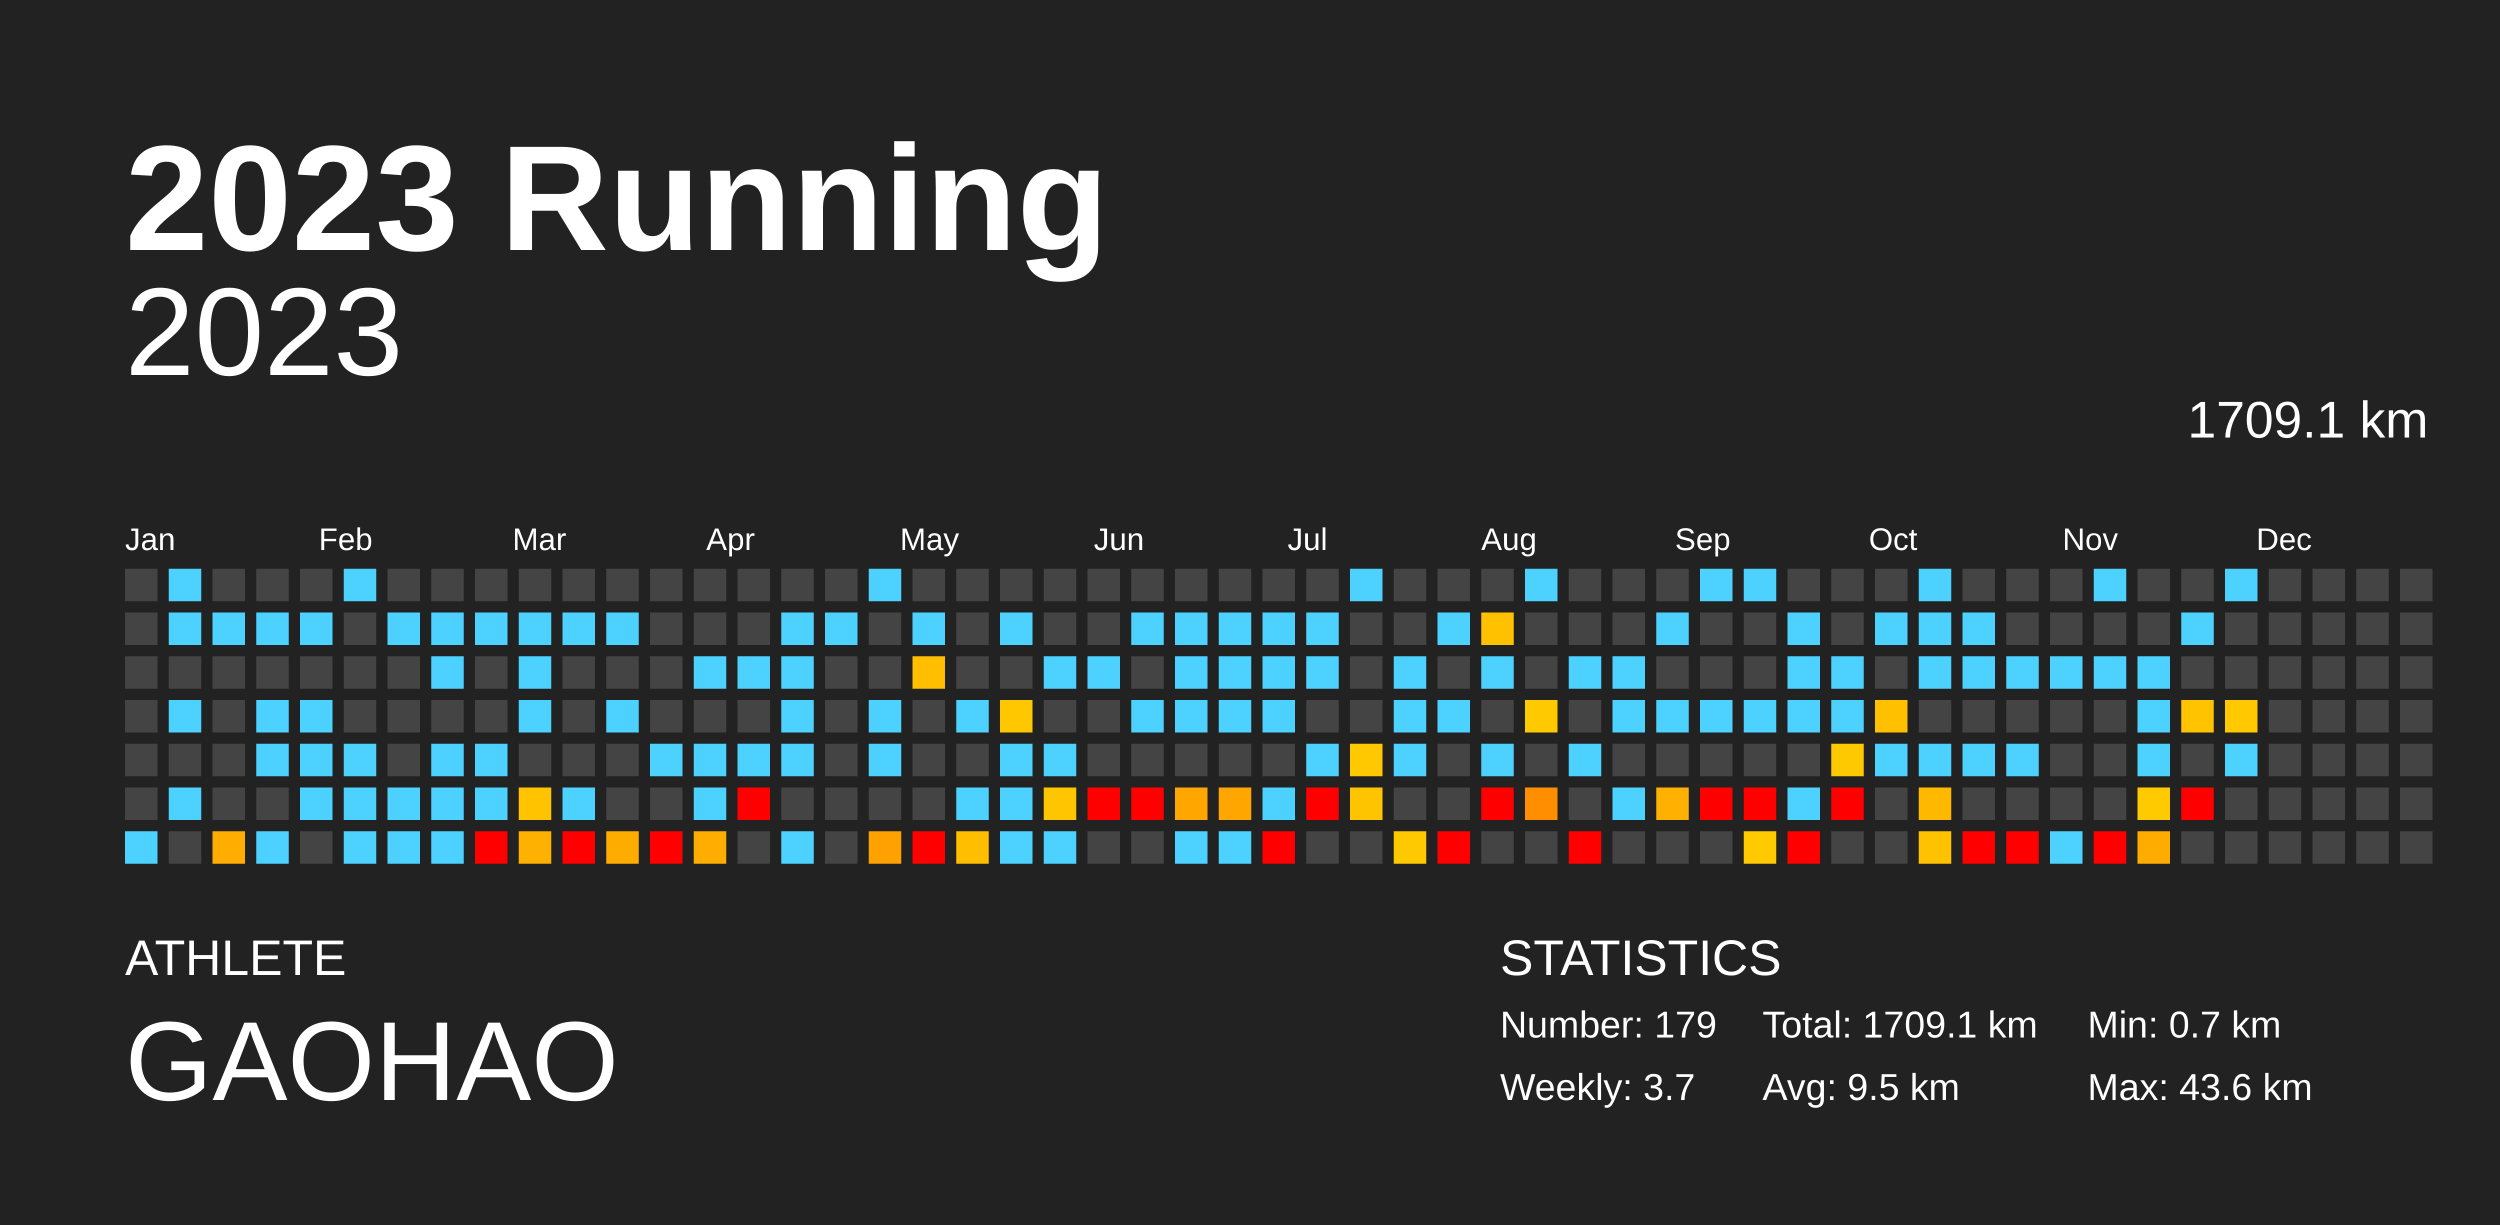
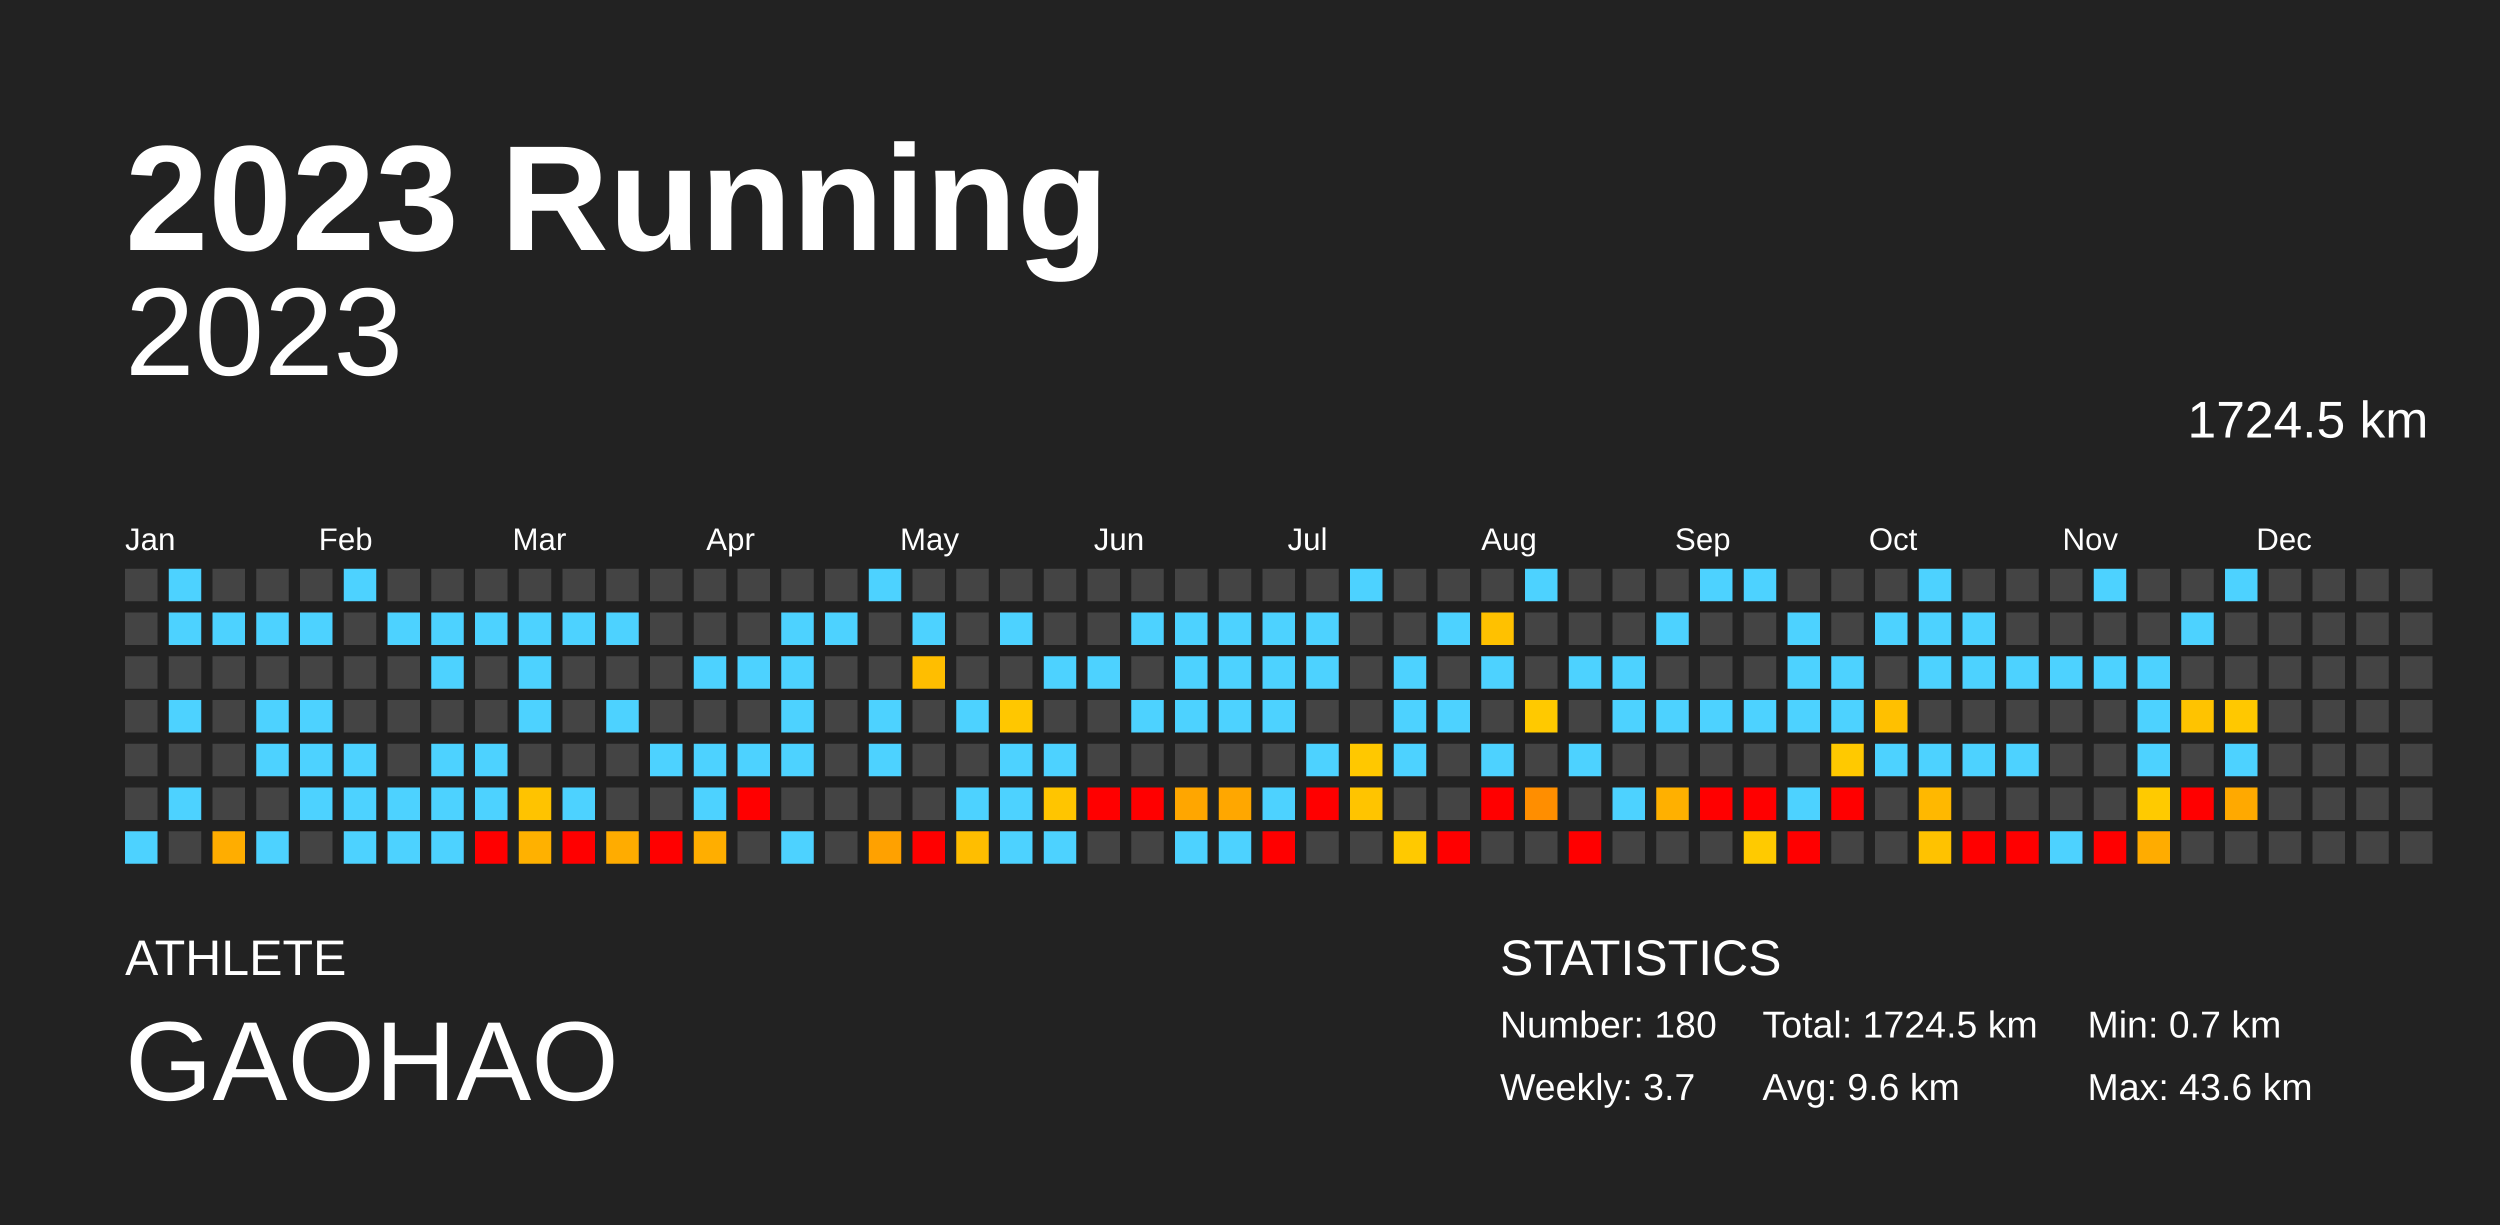
<svg xmlns="http://www.w3.org/2000/svg" baseProfile="full" height="98mm" version="1.1" viewBox="0,0,200,98" width="200mm">
  <defs />
  <rect fill="#222222" height="98" width="200" x="0" y="0" />
  <text fill="#FFFFFF" style="font-size:12px; font-family:Arial; font-weight:bold;" x="10" y="20">2023 Running</text>
  <text fill="#FFFFFF" style="font-size:4px; font-family:Arial" x="10" y="78">ATHLETE</text>
  <text fill="#FFFFFF" style="font-size:9px; font-family:Arial" x="10" y="88">GAOHAO</text>
  <text fill="#FFFFFF" style="font-size:4px; font-family:Arial" x="120" y="78">STATISTICS</text>
-   <text fill="#FFFFFF" style="font-size:3px; font-family:Arial" x="120" y="83">Number: 179</text>
+   <text fill="#FFFFFF" style="font-size:3px; font-family:Arial" x="120" y="83">Number: 180</text>
  <text fill="#FFFFFF" style="font-size:3px; font-family:Arial" x="120" y="88">Weekly: 3.7</text>
-   <text fill="#FFFFFF" style="font-size:3px; font-family:Arial" x="141" y="83">Total: 1709.1 km</text>
-   <text fill="#FFFFFF" style="font-size:3px; font-family:Arial" x="141" y="88">Avg: 9.5 km</text>
+   <text fill="#FFFFFF" style="font-size:3px; font-family:Arial" x="141" y="83">Total: 1724.5 km</text>
+   <text fill="#FFFFFF" style="font-size:3px; font-family:Arial" x="141" y="88">Avg: 9.6 km</text>
  <text fill="#FFFFFF" style="font-size:3px; font-family:Arial" x="167" y="83">Min: 0.7 km</text>
  <text fill="#FFFFFF" style="font-size:3px; font-family:Arial" x="167" y="88">Max: 43.6 km</text>
  <text alignment-baseline="hanging" fill="#FFFFFF" style="font-size:10.0px; font-family:Arial;" x="10" y="30">2023</text>
-   <text alignment-baseline="hanging" fill="#FFFFFF" style="font-size:4.125px; font-family:Arial;" x="175" y="35">1709.1 km</text>
+   <text alignment-baseline="hanging" fill="#FFFFFF" style="font-size:4.125px; font-family:Arial;" x="175" y="35">1724.5 km</text>
  <text fill="#FFFFFF" style="font-size:2.5px; font-family:Arial" x="10.0" y="44">Jan</text>
  <text fill="#FFFFFF" style="font-size:2.5px; font-family:Arial" x="25.5" y="44">Feb</text>
  <text fill="#FFFFFF" style="font-size:2.5px; font-family:Arial" x="41.0" y="44">Mar</text>
  <text fill="#FFFFFF" style="font-size:2.5px; font-family:Arial" x="56.5" y="44">Apr</text>
  <text fill="#FFFFFF" style="font-size:2.5px; font-family:Arial" x="72.0" y="44">May</text>
  <text fill="#FFFFFF" style="font-size:2.5px; font-family:Arial" x="87.5" y="44">Jun</text>
  <text fill="#FFFFFF" style="font-size:2.5px; font-family:Arial" x="103.0" y="44">Jul</text>
  <text fill="#FFFFFF" style="font-size:2.5px; font-family:Arial" x="118.5" y="44">Aug</text>
  <text fill="#FFFFFF" style="font-size:2.5px; font-family:Arial" x="134.0" y="44">Sep</text>
  <text fill="#FFFFFF" style="font-size:2.5px; font-family:Arial" x="149.5" y="44">Oct</text>
  <text fill="#FFFFFF" style="font-size:2.5px; font-family:Arial" x="165.0" y="44">Nov</text>
  <text fill="#FFFFFF" style="font-size:2.5px; font-family:Arial" x="180.5" y="44">Dec</text>
  <rect fill="#444444" height="2.6" width="2.6" x="10.0" y="45.5" />
  <rect fill="#444444" height="2.6" width="2.6" x="10.0" y="49.0" />
  <rect fill="#444444" height="2.6" width="2.6" x="10.0" y="52.5" />
  <rect fill="#444444" height="2.6" width="2.6" x="10.0" y="56.0" />
  <rect fill="#444444" height="2.6" width="2.6" x="10.0" y="59.5" />
  <rect fill="#444444" height="2.6" width="2.6" x="10.0" y="63.0" />
  <rect fill="#4dd2ff" height="2.6" width="2.6" x="10.0" y="66.5" />
  <rect fill="#4dd2ff" height="2.6" width="2.6" x="13.5" y="45.5" />
  <rect fill="#4dd2ff" height="2.6" width="2.6" x="13.5" y="49.0" />
  <rect fill="#444444" height="2.6" width="2.6" x="13.5" y="52.5" />
  <rect fill="#4dd2ff" height="2.6" width="2.6" x="13.5" y="56.0" />
  <rect fill="#444444" height="2.6" width="2.6" x="13.5" y="59.5" />
  <rect fill="#4dd2ff" height="2.6" width="2.6" x="13.5" y="63.0" />
  <rect fill="#444444" height="2.6" width="2.6" x="13.5" y="66.5" />
  <rect fill="#444444" height="2.6" width="2.6" x="17.0" y="45.5" />
  <rect fill="#4dd2ff" height="2.6" width="2.6" x="17.0" y="49.0" />
  <rect fill="#444444" height="2.6" width="2.6" x="17.0" y="52.5" />
  <rect fill="#444444" height="2.6" width="2.6" x="17.0" y="56.0" />
  <rect fill="#444444" height="2.6" width="2.6" x="17.0" y="59.5" />
  <rect fill="#444444" height="2.6" width="2.6" x="17.0" y="63.0" />
  <rect fill="#ffad00" height="2.6" width="2.6" x="17.0" y="66.5" />
  <rect fill="#444444" height="2.6" width="2.6" x="20.5" y="45.5" />
  <rect fill="#4dd2ff" height="2.6" width="2.6" x="20.5" y="49.0" />
  <rect fill="#444444" height="2.6" width="2.6" x="20.5" y="52.5" />
  <rect fill="#4dd2ff" height="2.6" width="2.6" x="20.5" y="56.0" />
  <rect fill="#4dd2ff" height="2.6" width="2.6" x="20.5" y="59.5" />
  <rect fill="#444444" height="2.6" width="2.6" x="20.5" y="63.0" />
  <rect fill="#4dd2ff" height="2.6" width="2.6" x="20.5" y="66.5" />
  <rect fill="#444444" height="2.6" width="2.6" x="24.0" y="45.5" />
  <rect fill="#4dd2ff" height="2.6" width="2.6" x="24.0" y="49.0" />
  <rect fill="#444444" height="2.6" width="2.6" x="24.0" y="52.5" />
  <rect fill="#4dd2ff" height="2.6" width="2.6" x="24.0" y="56.0" />
  <rect fill="#4dd2ff" height="2.6" width="2.6" x="24.0" y="59.5" />
  <rect fill="#4dd2ff" height="2.6" width="2.6" x="24.0" y="63.0" />
  <rect fill="#444444" height="2.6" width="2.6" x="24.0" y="66.5" />
  <rect fill="#4dd2ff" height="2.6" width="2.6" x="27.5" y="45.5" />
  <rect fill="#444444" height="2.6" width="2.6" x="27.5" y="49.0" />
  <rect fill="#444444" height="2.6" width="2.6" x="27.5" y="52.5" />
  <rect fill="#444444" height="2.6" width="2.6" x="27.5" y="56.0" />
  <rect fill="#4dd2ff" height="2.6" width="2.6" x="27.5" y="59.5" />
  <rect fill="#4dd2ff" height="2.6" width="2.6" x="27.5" y="63.0" />
  <rect fill="#4dd2ff" height="2.6" width="2.6" x="27.5" y="66.5" />
  <rect fill="#444444" height="2.6" width="2.6" x="31.0" y="45.5" />
  <rect fill="#4dd2ff" height="2.6" width="2.6" x="31.0" y="49.0" />
  <rect fill="#444444" height="2.6" width="2.6" x="31.0" y="52.5" />
  <rect fill="#444444" height="2.6" width="2.6" x="31.0" y="56.0" />
  <rect fill="#444444" height="2.6" width="2.6" x="31.0" y="59.5" />
  <rect fill="#4dd2ff" height="2.6" width="2.6" x="31.0" y="63.0" />
  <rect fill="#4dd2ff" height="2.6" width="2.6" x="31.0" y="66.5" />
  <rect fill="#444444" height="2.6" width="2.6" x="34.5" y="45.5" />
  <rect fill="#4dd2ff" height="2.6" width="2.6" x="34.5" y="49.0" />
  <rect fill="#4dd2ff" height="2.6" width="2.6" x="34.5" y="52.5" />
  <rect fill="#444444" height="2.6" width="2.6" x="34.5" y="56.0" />
  <rect fill="#4dd2ff" height="2.6" width="2.6" x="34.5" y="59.5" />
  <rect fill="#4dd2ff" height="2.6" width="2.6" x="34.5" y="63.0" />
  <rect fill="#4dd2ff" height="2.6" width="2.6" x="34.5" y="66.5" />
  <rect fill="#444444" height="2.6" width="2.6" x="38.0" y="45.5" />
  <rect fill="#4dd2ff" height="2.6" width="2.6" x="38.0" y="49.0" />
  <rect fill="#444444" height="2.6" width="2.6" x="38.0" y="52.5" />
  <rect fill="#444444" height="2.6" width="2.6" x="38.0" y="56.0" />
  <rect fill="#4dd2ff" height="2.6" width="2.6" x="38.0" y="59.5" />
  <rect fill="#4dd2ff" height="2.6" width="2.6" x="38.0" y="63.0" />
  <rect fill="red" height="2.6" width="2.6" x="38.0" y="66.5" />
  <rect fill="#444444" height="2.6" width="2.6" x="41.5" y="45.5" />
  <rect fill="#4dd2ff" height="2.6" width="2.6" x="41.5" y="49.0" />
  <rect fill="#4dd2ff" height="2.6" width="2.6" x="41.5" y="52.5" />
  <rect fill="#4dd2ff" height="2.6" width="2.6" x="41.5" y="56.0" />
  <rect fill="#444444" height="2.6" width="2.6" x="41.5" y="59.5" />
  <rect fill="#ffc300" height="2.6" width="2.6" x="41.5" y="63.0" />
  <rect fill="#ffb100" height="2.6" width="2.6" x="41.5" y="66.5" />
  <rect fill="#444444" height="2.6" width="2.6" x="45.0" y="45.5" />
  <rect fill="#4dd2ff" height="2.6" width="2.6" x="45.0" y="49.0" />
  <rect fill="#444444" height="2.6" width="2.6" x="45.0" y="52.5" />
  <rect fill="#444444" height="2.6" width="2.6" x="45.0" y="56.0" />
  <rect fill="#444444" height="2.6" width="2.6" x="45.0" y="59.5" />
  <rect fill="#4dd2ff" height="2.6" width="2.6" x="45.0" y="63.0" />
  <rect fill="red" height="2.6" width="2.6" x="45.0" y="66.5" />
  <rect fill="#444444" height="2.6" width="2.6" x="48.5" y="45.5" />
  <rect fill="#4dd2ff" height="2.6" width="2.6" x="48.5" y="49.0" />
  <rect fill="#444444" height="2.6" width="2.6" x="48.5" y="52.5" />
  <rect fill="#4dd2ff" height="2.6" width="2.6" x="48.5" y="56.0" />
  <rect fill="#444444" height="2.6" width="2.6" x="48.5" y="59.5" />
  <rect fill="#444444" height="2.6" width="2.6" x="48.5" y="63.0" />
  <rect fill="#ffac00" height="2.6" width="2.6" x="48.5" y="66.5" />
  <rect fill="#444444" height="2.6" width="2.6" x="52.0" y="45.5" />
  <rect fill="#444444" height="2.6" width="2.6" x="52.0" y="49.0" />
  <rect fill="#444444" height="2.6" width="2.6" x="52.0" y="52.5" />
  <rect fill="#444444" height="2.6" width="2.6" x="52.0" y="56.0" />
  <rect fill="#4dd2ff" height="2.6" width="2.6" x="52.0" y="59.5" />
  <rect fill="#444444" height="2.6" width="2.6" x="52.0" y="63.0" />
  <rect fill="red" height="2.6" width="2.6" x="52.0" y="66.5" />
  <rect fill="#444444" height="2.6" width="2.6" x="55.5" y="45.5" />
  <rect fill="#444444" height="2.6" width="2.6" x="55.5" y="49.0" />
  <rect fill="#4dd2ff" height="2.6" width="2.6" x="55.5" y="52.5" />
  <rect fill="#444444" height="2.6" width="2.6" x="55.5" y="56.0" />
  <rect fill="#4dd2ff" height="2.6" width="2.6" x="55.5" y="59.5" />
  <rect fill="#4dd2ff" height="2.6" width="2.6" x="55.5" y="63.0" />
  <rect fill="#ffae00" height="2.6" width="2.6" x="55.5" y="66.5" />
  <rect fill="#444444" height="2.6" width="2.6" x="59.0" y="45.5" />
  <rect fill="#444444" height="2.6" width="2.6" x="59.0" y="49.0" />
  <rect fill="#4dd2ff" height="2.6" width="2.6" x="59.0" y="52.5" />
  <rect fill="#444444" height="2.6" width="2.6" x="59.0" y="56.0" />
  <rect fill="#4dd2ff" height="2.6" width="2.6" x="59.0" y="59.5" />
  <rect fill="red" height="2.6" width="2.6" x="59.0" y="63.0" />
  <rect fill="#444444" height="2.6" width="2.6" x="59.0" y="66.5" />
  <rect fill="#444444" height="2.6" width="2.6" x="62.5" y="45.5" />
  <rect fill="#4dd2ff" height="2.6" width="2.6" x="62.5" y="49.0" />
  <rect fill="#4dd2ff" height="2.6" width="2.6" x="62.5" y="52.5" />
  <rect fill="#4dd2ff" height="2.6" width="2.6" x="62.5" y="56.0" />
  <rect fill="#4dd2ff" height="2.6" width="2.6" x="62.5" y="59.5" />
  <rect fill="#444444" height="2.6" width="2.6" x="62.5" y="63.0" />
  <rect fill="#4dd2ff" height="2.6" width="2.6" x="62.5" y="66.5" />
  <rect fill="#444444" height="2.6" width="2.6" x="66.0" y="45.5" />
  <rect fill="#4dd2ff" height="2.6" width="2.6" x="66.0" y="49.0" />
  <rect fill="#444444" height="2.6" width="2.6" x="66.0" y="52.5" />
  <rect fill="#444444" height="2.6" width="2.6" x="66.0" y="56.0" />
  <rect fill="#444444" height="2.6" width="2.6" x="66.0" y="59.5" />
  <rect fill="#444444" height="2.6" width="2.6" x="66.0" y="63.0" />
  <rect fill="#444444" height="2.6" width="2.6" x="66.0" y="66.5" />
  <rect fill="#4dd2ff" height="2.6" width="2.6" x="69.5" y="45.5" />
  <rect fill="#444444" height="2.6" width="2.6" x="69.5" y="49.0" />
  <rect fill="#444444" height="2.6" width="2.6" x="69.5" y="52.5" />
  <rect fill="#4dd2ff" height="2.6" width="2.6" x="69.5" y="56.0" />
  <rect fill="#4dd2ff" height="2.6" width="2.6" x="69.5" y="59.5" />
  <rect fill="#444444" height="2.6" width="2.6" x="69.5" y="63.0" />
  <rect fill="#ffa100" height="2.6" width="2.6" x="69.5" y="66.5" />
  <rect fill="#444444" height="2.6" width="2.6" x="73.0" y="45.5" />
  <rect fill="#4dd2ff" height="2.6" width="2.6" x="73.0" y="49.0" />
  <rect fill="#ffbe00" height="2.6" width="2.6" x="73.0" y="52.5" />
  <rect fill="#444444" height="2.6" width="2.6" x="73.0" y="56.0" />
  <rect fill="#444444" height="2.6" width="2.6" x="73.0" y="59.5" />
  <rect fill="#444444" height="2.6" width="2.6" x="73.0" y="63.0" />
  <rect fill="red" height="2.6" width="2.6" x="73.0" y="66.5" />
  <rect fill="#444444" height="2.6" width="2.6" x="76.5" y="45.5" />
  <rect fill="#444444" height="2.6" width="2.6" x="76.5" y="49.0" />
  <rect fill="#444444" height="2.6" width="2.6" x="76.5" y="52.5" />
  <rect fill="#4dd2ff" height="2.6" width="2.6" x="76.5" y="56.0" />
  <rect fill="#444444" height="2.6" width="2.6" x="76.5" y="59.5" />
  <rect fill="#4dd2ff" height="2.6" width="2.6" x="76.5" y="63.0" />
  <rect fill="#ffbe00" height="2.6" width="2.6" x="76.5" y="66.5" />
  <rect fill="#444444" height="2.6" width="2.6" x="80.0" y="45.5" />
  <rect fill="#4dd2ff" height="2.6" width="2.6" x="80.0" y="49.0" />
  <rect fill="#444444" height="2.6" width="2.6" x="80.0" y="52.5" />
  <rect fill="#ffc700" height="2.6" width="2.6" x="80.0" y="56.0" />
  <rect fill="#4dd2ff" height="2.6" width="2.6" x="80.0" y="59.5" />
  <rect fill="#4dd2ff" height="2.6" width="2.6" x="80.0" y="63.0" />
  <rect fill="#4dd2ff" height="2.6" width="2.6" x="80.0" y="66.5" />
  <rect fill="#444444" height="2.6" width="2.6" x="83.5" y="45.5" />
  <rect fill="#444444" height="2.6" width="2.6" x="83.5" y="49.0" />
  <rect fill="#4dd2ff" height="2.6" width="2.6" x="83.5" y="52.5" />
  <rect fill="#444444" height="2.6" width="2.6" x="83.5" y="56.0" />
  <rect fill="#4dd2ff" height="2.6" width="2.6" x="83.5" y="59.5" />
  <rect fill="#ffc500" height="2.6" width="2.6" x="83.5" y="63.0" />
  <rect fill="#4dd2ff" height="2.6" width="2.6" x="83.5" y="66.5" />
  <rect fill="#444444" height="2.6" width="2.6" x="87.0" y="45.5" />
  <rect fill="#444444" height="2.6" width="2.6" x="87.0" y="49.0" />
  <rect fill="#4dd2ff" height="2.6" width="2.6" x="87.0" y="52.5" />
  <rect fill="#444444" height="2.6" width="2.6" x="87.0" y="56.0" />
  <rect fill="#444444" height="2.6" width="2.6" x="87.0" y="59.5" />
  <rect fill="red" height="2.6" width="2.6" x="87.0" y="63.0" />
  <rect fill="#444444" height="2.6" width="2.6" x="87.0" y="66.5" />
  <rect fill="#444444" height="2.6" width="2.6" x="90.5" y="45.5" />
  <rect fill="#4dd2ff" height="2.6" width="2.6" x="90.5" y="49.0" />
  <rect fill="#444444" height="2.6" width="2.6" x="90.5" y="52.5" />
  <rect fill="#4dd2ff" height="2.6" width="2.6" x="90.5" y="56.0" />
  <rect fill="#444444" height="2.6" width="2.6" x="90.5" y="59.5" />
  <rect fill="red" height="2.6" width="2.6" x="90.5" y="63.0" />
  <rect fill="#444444" height="2.6" width="2.6" x="90.5" y="66.5" />
  <rect fill="#444444" height="2.6" width="2.6" x="94.0" y="45.5" />
  <rect fill="#4dd2ff" height="2.6" width="2.6" x="94.0" y="49.0" />
  <rect fill="#4dd2ff" height="2.6" width="2.6" x="94.0" y="52.5" />
  <rect fill="#4dd2ff" height="2.6" width="2.6" x="94.0" y="56.0" />
  <rect fill="#444444" height="2.6" width="2.6" x="94.0" y="59.5" />
  <rect fill="#ffa600" height="2.6" width="2.6" x="94.0" y="63.0" />
  <rect fill="#4dd2ff" height="2.6" width="2.6" x="94.0" y="66.5" />
  <rect fill="#444444" height="2.6" width="2.6" x="97.5" y="45.5" />
  <rect fill="#4dd2ff" height="2.6" width="2.6" x="97.5" y="49.0" />
  <rect fill="#4dd2ff" height="2.6" width="2.6" x="97.5" y="52.5" />
  <rect fill="#4dd2ff" height="2.6" width="2.6" x="97.5" y="56.0" />
  <rect fill="#444444" height="2.6" width="2.6" x="97.5" y="59.5" />
  <rect fill="#ffa700" height="2.6" width="2.6" x="97.5" y="63.0" />
  <rect fill="#4dd2ff" height="2.6" width="2.6" x="97.5" y="66.5" />
  <rect fill="#444444" height="2.6" width="2.6" x="101.0" y="45.5" />
  <rect fill="#4dd2ff" height="2.6" width="2.6" x="101.0" y="49.0" />
  <rect fill="#4dd2ff" height="2.6" width="2.6" x="101.0" y="52.5" />
  <rect fill="#4dd2ff" height="2.6" width="2.6" x="101.0" y="56.0" />
  <rect fill="#444444" height="2.6" width="2.6" x="101.0" y="59.5" />
  <rect fill="#4dd2ff" height="2.6" width="2.6" x="101.0" y="63.0" />
  <rect fill="red" height="2.6" width="2.6" x="101.0" y="66.5" />
  <rect fill="#444444" height="2.6" width="2.6" x="104.5" y="45.5" />
  <rect fill="#4dd2ff" height="2.6" width="2.6" x="104.5" y="49.0" />
  <rect fill="#4dd2ff" height="2.6" width="2.6" x="104.5" y="52.5" />
  <rect fill="#444444" height="2.6" width="2.6" x="104.5" y="56.0" />
  <rect fill="#4dd2ff" height="2.6" width="2.6" x="104.5" y="59.5" />
  <rect fill="red" height="2.6" width="2.6" x="104.5" y="63.0" />
  <rect fill="#444444" height="2.6" width="2.6" x="104.5" y="66.5" />
  <rect fill="#4dd2ff" height="2.6" width="2.6" x="108.0" y="45.5" />
  <rect fill="#444444" height="2.6" width="2.6" x="108.0" y="49.0" />
  <rect fill="#444444" height="2.6" width="2.6" x="108.0" y="52.5" />
  <rect fill="#444444" height="2.6" width="2.6" x="108.0" y="56.0" />
  <rect fill="#ffc800" height="2.6" width="2.6" x="108.0" y="59.5" />
  <rect fill="#ffc400" height="2.6" width="2.6" x="108.0" y="63.0" />
  <rect fill="#444444" height="2.6" width="2.6" x="108.0" y="66.5" />
  <rect fill="#444444" height="2.6" width="2.6" x="111.5" y="45.5" />
  <rect fill="#444444" height="2.6" width="2.6" x="111.5" y="49.0" />
  <rect fill="#4dd2ff" height="2.6" width="2.6" x="111.5" y="52.5" />
  <rect fill="#4dd2ff" height="2.6" width="2.6" x="111.5" y="56.0" />
  <rect fill="#4dd2ff" height="2.6" width="2.6" x="111.5" y="59.5" />
  <rect fill="#444444" height="2.6" width="2.6" x="111.5" y="63.0" />
  <rect fill="#ffc900" height="2.6" width="2.6" x="111.5" y="66.5" />
  <rect fill="#444444" height="2.6" width="2.6" x="115.0" y="45.5" />
  <rect fill="#4dd2ff" height="2.6" width="2.6" x="115.0" y="49.0" />
  <rect fill="#444444" height="2.6" width="2.6" x="115.0" y="52.5" />
  <rect fill="#4dd2ff" height="2.6" width="2.6" x="115.0" y="56.0" />
  <rect fill="#444444" height="2.6" width="2.6" x="115.0" y="59.5" />
  <rect fill="#444444" height="2.6" width="2.6" x="115.0" y="63.0" />
  <rect fill="red" height="2.6" width="2.6" x="115.0" y="66.5" />
  <rect fill="#444444" height="2.6" width="2.6" x="118.5" y="45.5" />
  <rect fill="#ffc100" height="2.6" width="2.6" x="118.5" y="49.0" />
  <rect fill="#4dd2ff" height="2.6" width="2.6" x="118.5" y="52.5" />
  <rect fill="#444444" height="2.6" width="2.6" x="118.5" y="56.0" />
  <rect fill="#4dd2ff" height="2.6" width="2.6" x="118.5" y="59.5" />
  <rect fill="red" height="2.6" width="2.6" x="118.5" y="63.0" />
  <rect fill="#444444" height="2.6" width="2.6" x="118.5" y="66.5" />
  <rect fill="#4dd2ff" height="2.6" width="2.6" x="122.0" y="45.5" />
  <rect fill="#444444" height="2.6" width="2.6" x="122.0" y="49.0" />
  <rect fill="#444444" height="2.6" width="2.6" x="122.0" y="52.5" />
  <rect fill="#ffc900" height="2.6" width="2.6" x="122.0" y="56.0" />
  <rect fill="#444444" height="2.6" width="2.6" x="122.0" y="59.5" />
  <rect fill="#ff8e00" height="2.6" width="2.6" x="122.0" y="63.0" />
  <rect fill="#444444" height="2.6" width="2.6" x="122.0" y="66.5" />
  <rect fill="#444444" height="2.6" width="2.6" x="125.5" y="45.5" />
  <rect fill="#444444" height="2.6" width="2.6" x="125.5" y="49.0" />
  <rect fill="#4dd2ff" height="2.6" width="2.6" x="125.5" y="52.5" />
  <rect fill="#444444" height="2.6" width="2.6" x="125.5" y="56.0" />
  <rect fill="#4dd2ff" height="2.6" width="2.6" x="125.5" y="59.5" />
  <rect fill="#444444" height="2.6" width="2.6" x="125.5" y="63.0" />
  <rect fill="red" height="2.6" width="2.6" x="125.5" y="66.5" />
  <rect fill="#444444" height="2.6" width="2.6" x="129.0" y="45.5" />
  <rect fill="#444444" height="2.6" width="2.6" x="129.0" y="49.0" />
  <rect fill="#4dd2ff" height="2.6" width="2.6" x="129.0" y="52.5" />
  <rect fill="#4dd2ff" height="2.6" width="2.6" x="129.0" y="56.0" />
  <rect fill="#444444" height="2.6" width="2.6" x="129.0" y="59.5" />
  <rect fill="#4dd2ff" height="2.6" width="2.6" x="129.0" y="63.0" />
  <rect fill="#444444" height="2.6" width="2.6" x="129.0" y="66.5" />
  <rect fill="#444444" height="2.6" width="2.6" x="132.5" y="45.5" />
  <rect fill="#4dd2ff" height="2.6" width="2.6" x="132.5" y="49.0" />
  <rect fill="#444444" height="2.6" width="2.6" x="132.5" y="52.5" />
  <rect fill="#4dd2ff" height="2.6" width="2.6" x="132.5" y="56.0" />
  <rect fill="#444444" height="2.6" width="2.6" x="132.5" y="59.5" />
  <rect fill="#ffb000" height="2.6" width="2.6" x="132.5" y="63.0" />
  <rect fill="#444444" height="2.6" width="2.6" x="132.5" y="66.5" />
  <rect fill="#4dd2ff" height="2.6" width="2.6" x="136.0" y="45.5" />
  <rect fill="#444444" height="2.6" width="2.6" x="136.0" y="49.0" />
  <rect fill="#444444" height="2.6" width="2.6" x="136.0" y="52.5" />
  <rect fill="#4dd2ff" height="2.6" width="2.6" x="136.0" y="56.0" />
  <rect fill="#444444" height="2.6" width="2.6" x="136.0" y="59.5" />
  <rect fill="red" height="2.6" width="2.6" x="136.0" y="63.0" />
  <rect fill="#444444" height="2.6" width="2.6" x="136.0" y="66.5" />
  <rect fill="#4dd2ff" height="2.6" width="2.6" x="139.5" y="45.5" />
  <rect fill="#444444" height="2.6" width="2.6" x="139.5" y="49.0" />
  <rect fill="#444444" height="2.6" width="2.6" x="139.5" y="52.5" />
  <rect fill="#4dd2ff" height="2.6" width="2.6" x="139.5" y="56.0" />
  <rect fill="#444444" height="2.6" width="2.6" x="139.5" y="59.5" />
  <rect fill="red" height="2.6" width="2.6" x="139.5" y="63.0" />
  <rect fill="#ffca00" height="2.6" width="2.6" x="139.5" y="66.5" />
  <rect fill="#444444" height="2.6" width="2.6" x="143.0" y="45.5" />
  <rect fill="#4dd2ff" height="2.6" width="2.6" x="143.0" y="49.0" />
  <rect fill="#4dd2ff" height="2.6" width="2.6" x="143.0" y="52.5" />
  <rect fill="#4dd2ff" height="2.6" width="2.6" x="143.0" y="56.0" />
  <rect fill="#444444" height="2.6" width="2.6" x="143.0" y="59.5" />
  <rect fill="#4dd2ff" height="2.6" width="2.6" x="143.0" y="63.0" />
  <rect fill="red" height="2.6" width="2.6" x="143.0" y="66.5" />
  <rect fill="#444444" height="2.6" width="2.6" x="146.5" y="45.5" />
  <rect fill="#444444" height="2.6" width="2.6" x="146.5" y="49.0" />
  <rect fill="#4dd2ff" height="2.6" width="2.6" x="146.5" y="52.5" />
  <rect fill="#4dd2ff" height="2.6" width="2.6" x="146.5" y="56.0" />
  <rect fill="#ffc900" height="2.6" width="2.6" x="146.5" y="59.5" />
  <rect fill="red" height="2.6" width="2.6" x="146.5" y="63.0" />
  <rect fill="#444444" height="2.6" width="2.6" x="146.5" y="66.5" />
  <rect fill="#444444" height="2.6" width="2.6" x="150.0" y="45.5" />
  <rect fill="#4dd2ff" height="2.6" width="2.6" x="150.0" y="49.0" />
  <rect fill="#444444" height="2.6" width="2.6" x="150.0" y="52.5" />
  <rect fill="#ffc000" height="2.6" width="2.6" x="150.0" y="56.0" />
  <rect fill="#4dd2ff" height="2.6" width="2.6" x="150.0" y="59.5" />
  <rect fill="#444444" height="2.6" width="2.6" x="150.0" y="63.0" />
  <rect fill="#444444" height="2.6" width="2.6" x="150.0" y="66.5" />
  <rect fill="#4dd2ff" height="2.6" width="2.6" x="153.5" y="45.5" />
  <rect fill="#4dd2ff" height="2.6" width="2.6" x="153.5" y="49.0" />
  <rect fill="#4dd2ff" height="2.6" width="2.6" x="153.5" y="52.5" />
  <rect fill="#444444" height="2.6" width="2.6" x="153.5" y="56.0" />
  <rect fill="#4dd2ff" height="2.6" width="2.6" x="153.5" y="59.5" />
  <rect fill="#ffb800" height="2.6" width="2.6" x="153.5" y="63.0" />
  <rect fill="#ffc200" height="2.6" width="2.6" x="153.5" y="66.5" />
  <rect fill="#444444" height="2.6" width="2.6" x="157.0" y="45.5" />
  <rect fill="#4dd2ff" height="2.6" width="2.6" x="157.0" y="49.0" />
  <rect fill="#4dd2ff" height="2.6" width="2.6" x="157.0" y="52.5" />
  <rect fill="#444444" height="2.6" width="2.6" x="157.0" y="56.0" />
  <rect fill="#4dd2ff" height="2.6" width="2.6" x="157.0" y="59.5" />
  <rect fill="#444444" height="2.6" width="2.6" x="157.0" y="63.0" />
  <rect fill="red" height="2.6" width="2.6" x="157.0" y="66.5" />
  <rect fill="#444444" height="2.6" width="2.6" x="160.5" y="45.5" />
  <rect fill="#444444" height="2.6" width="2.6" x="160.5" y="49.0" />
  <rect fill="#4dd2ff" height="2.6" width="2.6" x="160.5" y="52.5" />
  <rect fill="#444444" height="2.6" width="2.6" x="160.5" y="56.0" />
  <rect fill="#4dd2ff" height="2.6" width="2.6" x="160.5" y="59.5" />
  <rect fill="#444444" height="2.6" width="2.6" x="160.5" y="63.0" />
  <rect fill="red" height="2.6" width="2.6" x="160.5" y="66.5" />
  <rect fill="#444444" height="2.6" width="2.6" x="164.0" y="45.5" />
  <rect fill="#444444" height="2.6" width="2.6" x="164.0" y="49.0" />
  <rect fill="#4dd2ff" height="2.6" width="2.6" x="164.0" y="52.5" />
  <rect fill="#444444" height="2.6" width="2.6" x="164.0" y="56.0" />
  <rect fill="#444444" height="2.6" width="2.6" x="164.0" y="59.5" />
  <rect fill="#444444" height="2.6" width="2.6" x="164.0" y="63.0" />
  <rect fill="#4dd2ff" height="2.6" width="2.6" x="164.0" y="66.5" />
  <rect fill="#4dd2ff" height="2.6" width="2.6" x="167.5" y="45.5" />
  <rect fill="#444444" height="2.6" width="2.6" x="167.5" y="49.0" />
  <rect fill="#4dd2ff" height="2.6" width="2.6" x="167.5" y="52.5" />
  <rect fill="#444444" height="2.6" width="2.6" x="167.5" y="56.0" />
  <rect fill="#444444" height="2.6" width="2.6" x="167.5" y="59.5" />
  <rect fill="#444444" height="2.6" width="2.6" x="167.5" y="63.0" />
  <rect fill="red" height="2.6" width="2.6" x="167.5" y="66.5" />
  <rect fill="#444444" height="2.6" width="2.6" x="171.0" y="45.5" />
  <rect fill="#444444" height="2.6" width="2.6" x="171.0" y="49.0" />
  <rect fill="#4dd2ff" height="2.6" width="2.6" x="171.0" y="52.5" />
  <rect fill="#4dd2ff" height="2.6" width="2.6" x="171.0" y="56.0" />
  <rect fill="#4dd2ff" height="2.6" width="2.6" x="171.0" y="59.5" />
  <rect fill="#ffca00" height="2.6" width="2.6" x="171.0" y="63.0" />
  <rect fill="#ffac00" height="2.6" width="2.6" x="171.0" y="66.5" />
  <rect fill="#444444" height="2.6" width="2.6" x="174.5" y="45.5" />
  <rect fill="#4dd2ff" height="2.6" width="2.6" x="174.5" y="49.0" />
  <rect fill="#444444" height="2.6" width="2.6" x="174.5" y="52.5" />
  <rect fill="#ffc300" height="2.6" width="2.6" x="174.5" y="56.0" />
  <rect fill="#444444" height="2.6" width="2.6" x="174.5" y="59.5" />
  <rect fill="red" height="2.6" width="2.6" x="174.5" y="63.0" />
  <rect fill="#444444" height="2.6" width="2.6" x="174.5" y="66.5" />
  <rect fill="#4dd2ff" height="2.6" width="2.6" x="178.0" y="45.5" />
  <rect fill="#444444" height="2.6" width="2.6" x="178.0" y="49.0" />
  <rect fill="#444444" height="2.6" width="2.6" x="178.0" y="52.5" />
  <rect fill="#ffc800" height="2.6" width="2.6" x="178.0" y="56.0" />
  <rect fill="#4dd2ff" height="2.6" width="2.6" x="178.0" y="59.5" />
-   <rect fill="#444444" height="2.6" width="2.6" x="178.0" y="63.0" />
+   <rect fill="#ffa900" height="2.6" width="2.6" x="178.0" y="63.0" />
  <rect fill="#444444" height="2.6" width="2.6" x="178.0" y="66.5" />
  <rect fill="#444444" height="2.6" width="2.6" x="181.5" y="45.5" />
  <rect fill="#444444" height="2.6" width="2.6" x="181.5" y="49.0" />
  <rect fill="#444444" height="2.6" width="2.6" x="181.5" y="52.5" />
  <rect fill="#444444" height="2.6" width="2.6" x="181.5" y="56.0" />
  <rect fill="#444444" height="2.6" width="2.6" x="181.5" y="59.5" />
  <rect fill="#444444" height="2.6" width="2.6" x="181.5" y="63.0" />
  <rect fill="#444444" height="2.6" width="2.6" x="181.5" y="66.5" />
  <rect fill="#444444" height="2.6" width="2.6" x="185.0" y="45.5" />
  <rect fill="#444444" height="2.6" width="2.6" x="185.0" y="49.0" />
  <rect fill="#444444" height="2.6" width="2.6" x="185.0" y="52.5" />
  <rect fill="#444444" height="2.6" width="2.6" x="185.0" y="56.0" />
  <rect fill="#444444" height="2.6" width="2.6" x="185.0" y="59.5" />
  <rect fill="#444444" height="2.6" width="2.6" x="185.0" y="63.0" />
  <rect fill="#444444" height="2.6" width="2.6" x="185.0" y="66.5" />
  <rect fill="#444444" height="2.6" width="2.6" x="188.5" y="45.5" />
  <rect fill="#444444" height="2.6" width="2.6" x="188.5" y="49.0" />
  <rect fill="#444444" height="2.6" width="2.6" x="188.5" y="52.5" />
  <rect fill="#444444" height="2.6" width="2.6" x="188.5" y="56.0" />
  <rect fill="#444444" height="2.6" width="2.6" x="188.5" y="59.5" />
  <rect fill="#444444" height="2.6" width="2.6" x="188.5" y="63.0" />
  <rect fill="#444444" height="2.6" width="2.6" x="188.5" y="66.5" />
  <rect fill="#444444" height="2.6" width="2.6" x="192.0" y="45.5" />
  <rect fill="#444444" height="2.6" width="2.6" x="192.0" y="49.0" />
  <rect fill="#444444" height="2.6" width="2.6" x="192.0" y="52.5" />
  <rect fill="#444444" height="2.6" width="2.6" x="192.0" y="56.0" />
  <rect fill="#444444" height="2.6" width="2.6" x="192.0" y="59.5" />
  <rect fill="#444444" height="2.6" width="2.6" x="192.0" y="63.0" />
  <rect fill="#444444" height="2.6" width="2.6" x="192.0" y="66.5" />
</svg>
